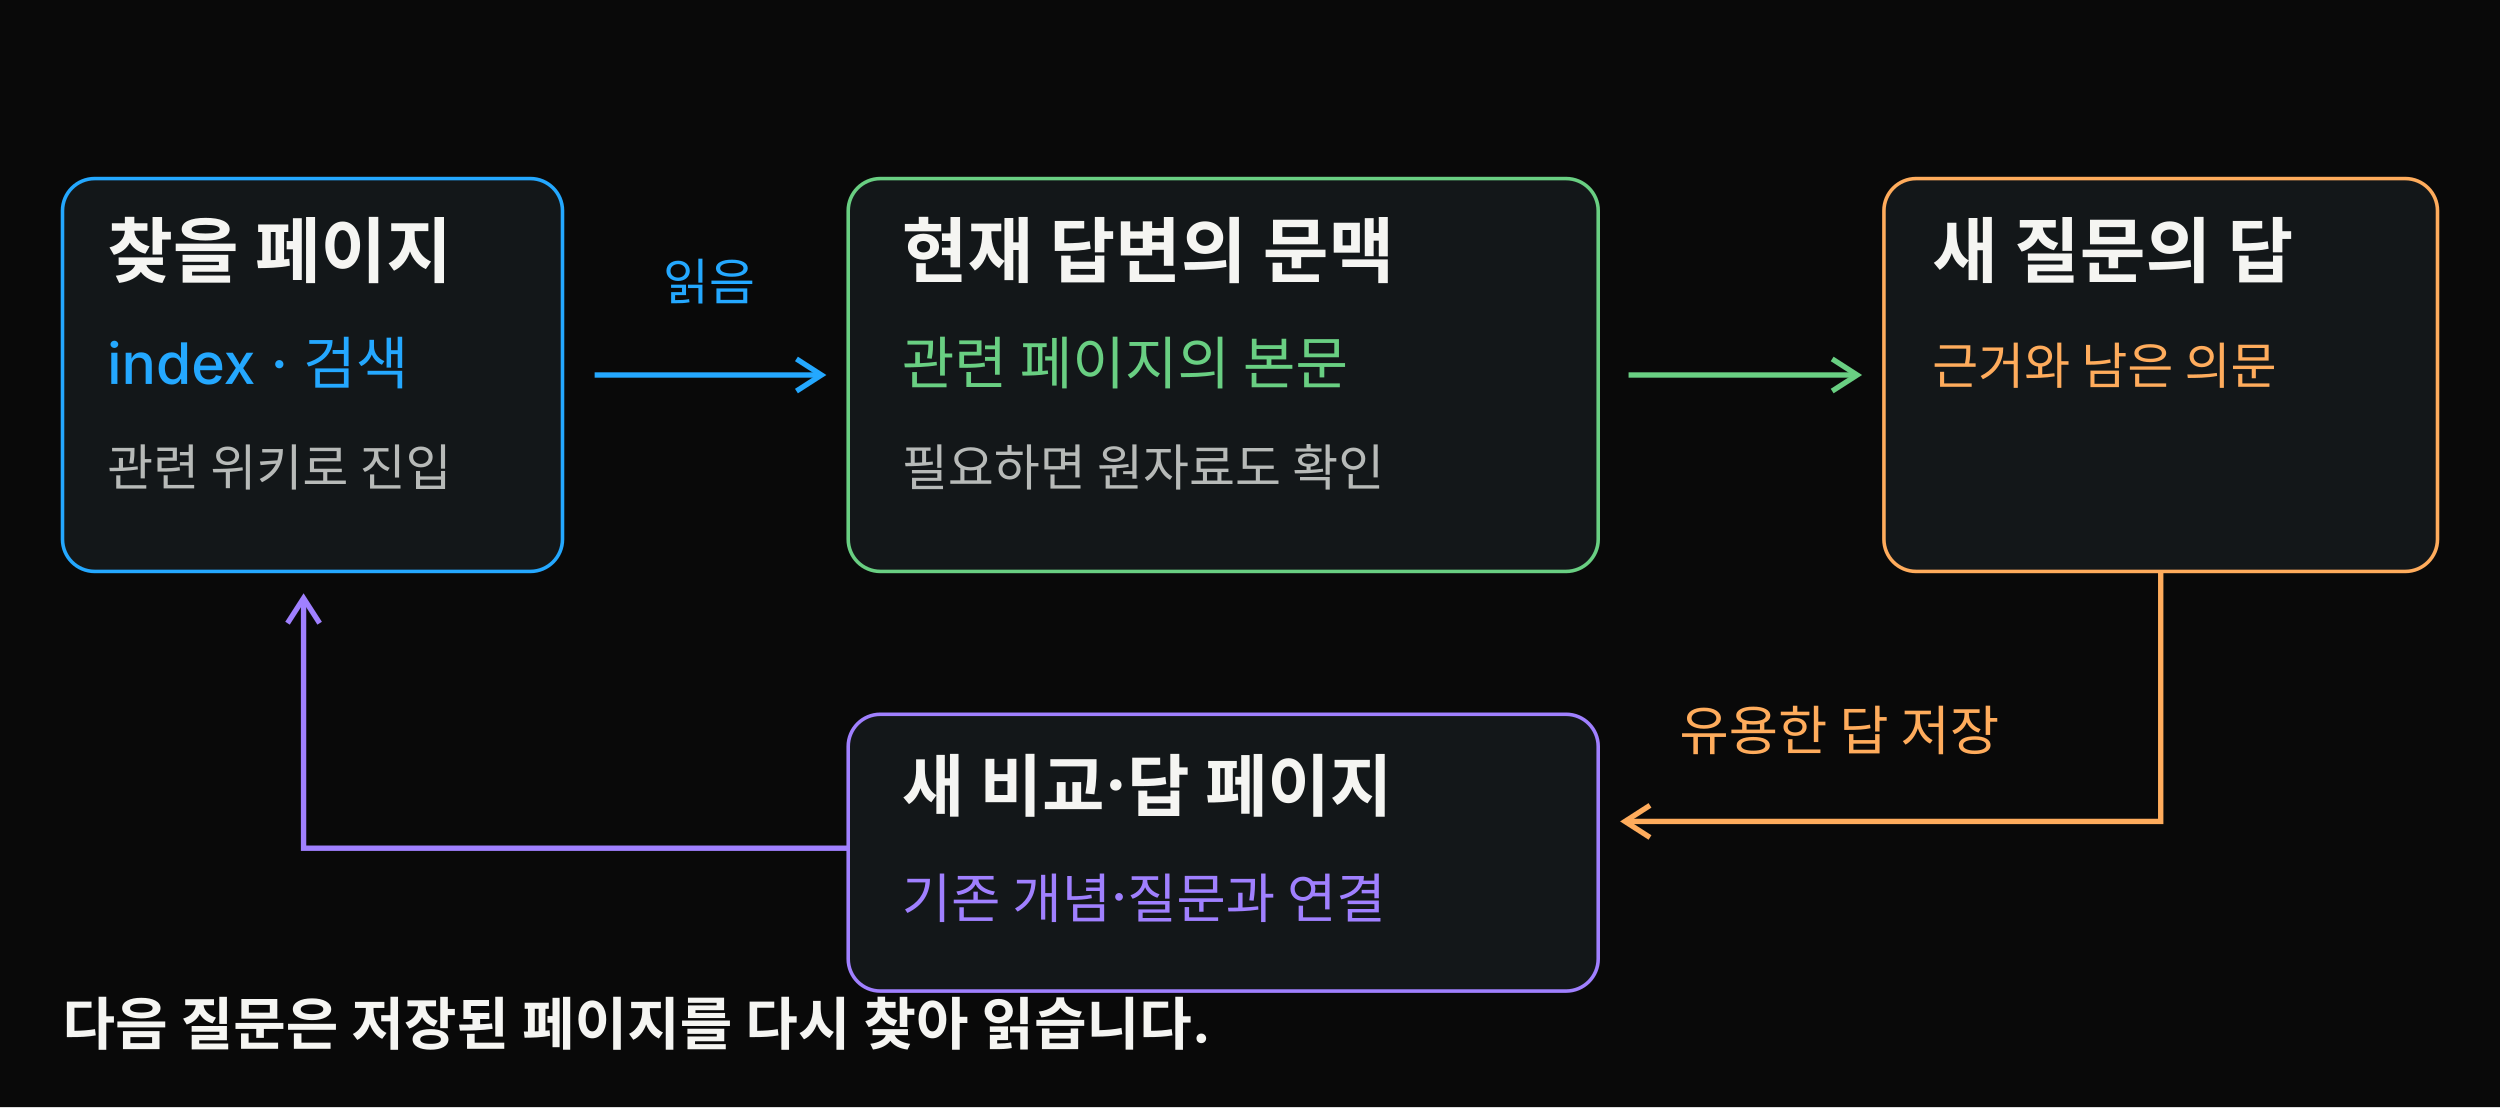
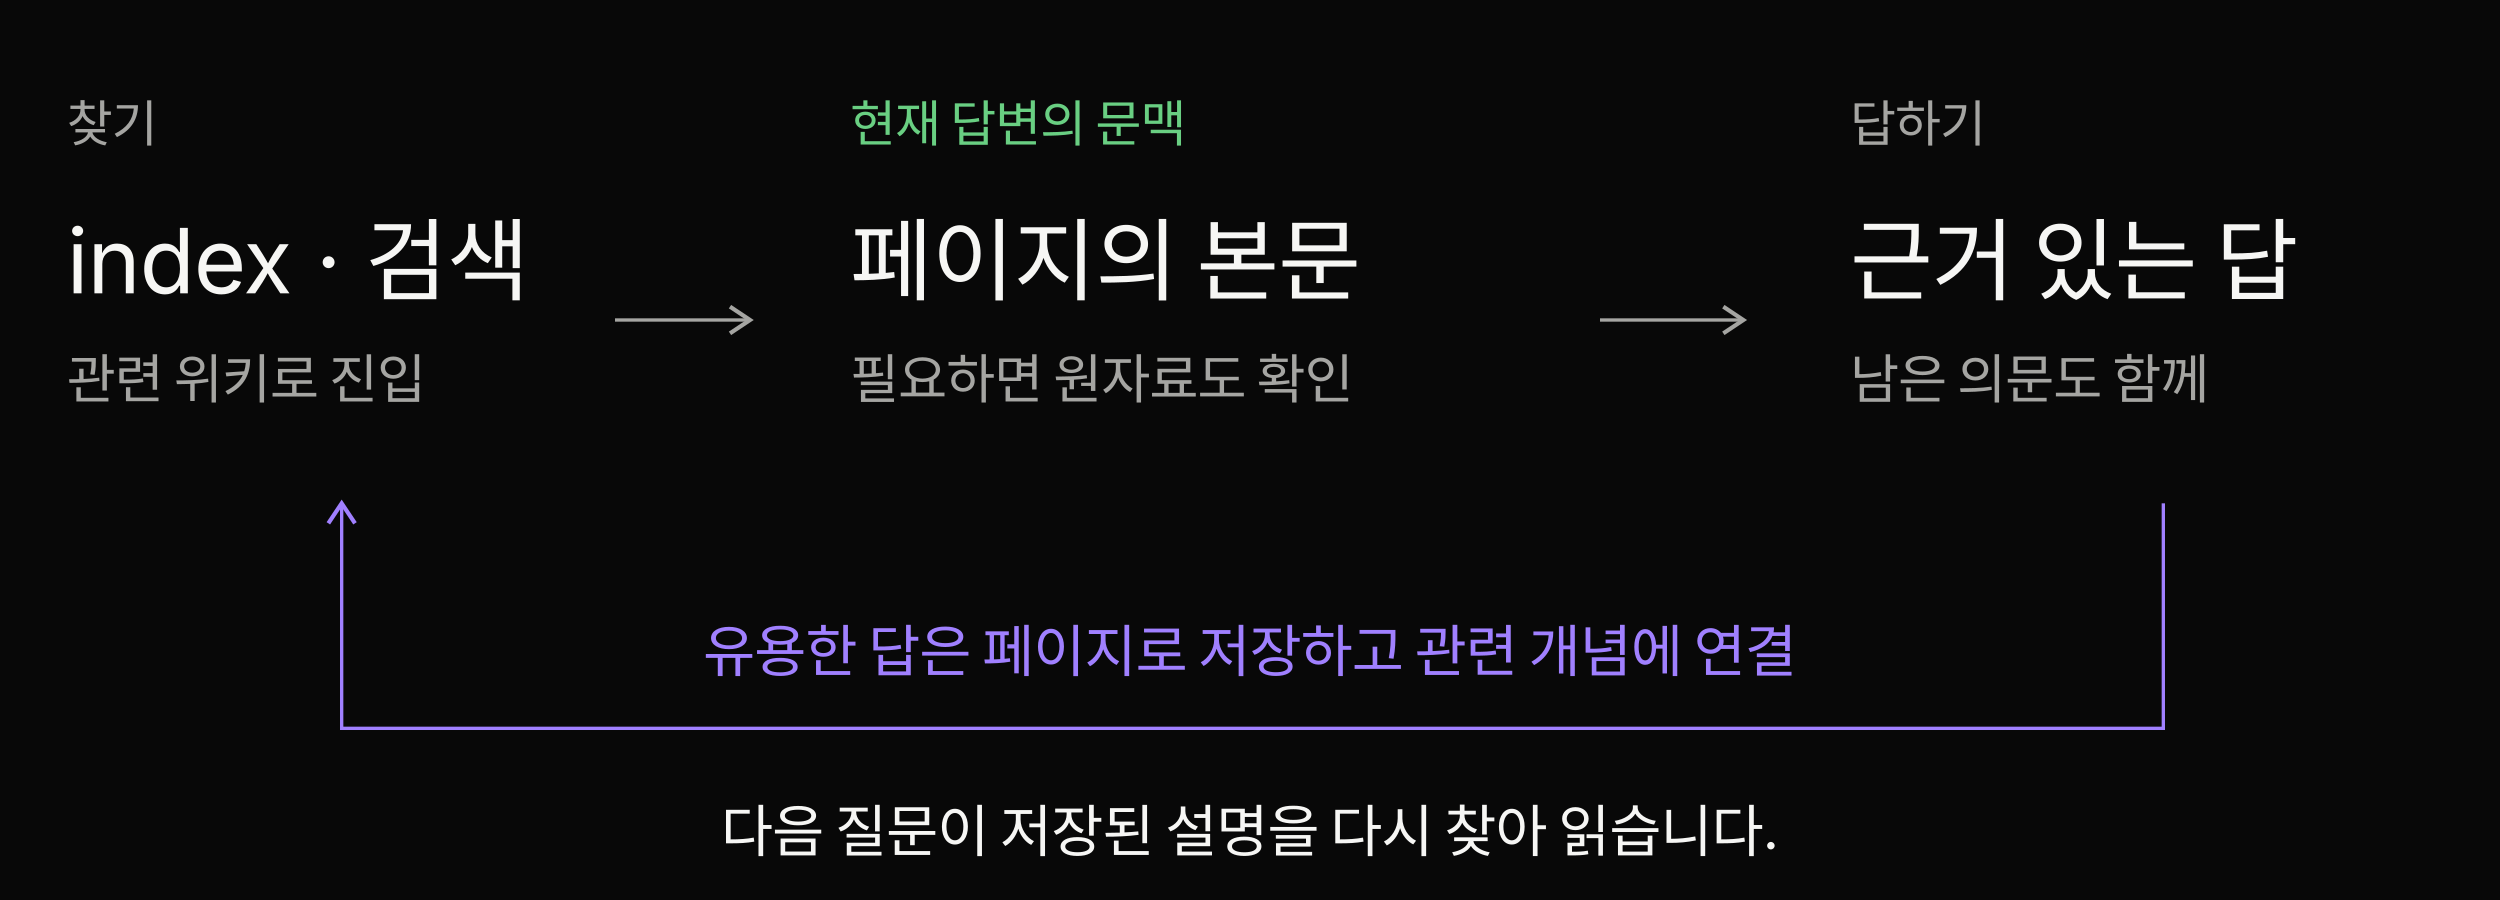
- <svg xmlns="http://www.w3.org/2000/svg" width="1400" height="620" viewBox="0 0 1400 620" role="img" aria-labelledby="title desc">
-   <rect width="1400" height="620" fill="#090909" />
-   <g font-family="Pretendard, -apple-system, BlinkMacSystemFont, Apple SD Gothic Neo, Noto Sans KR, sans-serif">
-     <rect x="35" y="100" width="280" height="220" rx="18" fill="#131719" stroke="#24a8ff" stroke-width="2" />
-     <text x="60" y="155" font-size="40" font-weight="700" fill="#f5f5f2" text-anchor="start">찾을 페이지</text>
-     <text x="60" y="215" font-size="32" font-weight="500" fill="#24a8ff" text-anchor="start">index · 검색</text>
-     <text x="60" y="272" font-size="28" font-weight="500" fill="#b7bab8" text-anchor="start">관련 위키로 진입</text>
-     <path d="M333 210L460 210" fill="none" stroke="#24a8ff" stroke-width="3" />
-     <path d="M446 201L460 210L446 219" fill="none" stroke="#24a8ff" stroke-width="3" />
-     <text x="397" y="168" font-size="28" font-weight="500" fill="#24a8ff" text-anchor="middle">읽음</text>
-     <rect x="475" y="100" width="420" height="220" rx="18" fill="#131719" stroke="#69cf82" stroke-width="2" />
-     <text x="505" y="155" font-size="40" font-weight="700" fill="#f5f5f2" text-anchor="start">현재 답변의 문맥</text>
-     <text x="505" y="215" font-size="32" font-weight="500" fill="#69cf82" text-anchor="start">관련 페이지의 본문</text>
-     <text x="505" y="272" font-size="28" font-weight="500" fill="#b7bab8" text-anchor="start">필요하면 원자료도 확인</text>
-     <path d="M912 210L1040 210" fill="none" stroke="#69cf82" stroke-width="3" />
-     <path d="M1026 201L1040 210L1026 219" fill="none" stroke="#69cf82" stroke-width="3" />
-     <rect x="1055" y="100" width="310" height="220" rx="18" fill="#131719" stroke="#ffac5c" stroke-width="2" />
-     <text x="1082" y="155" font-size="40" font-weight="700" fill="#f5f5f2" text-anchor="start">새 질문의 답</text>
-     <text x="1082" y="215" font-size="28" font-weight="500" fill="#ffac5c" text-anchor="start">근거와 남은 의문</text>
-     <path d="M1210 320V460H910" fill="none" stroke="#ffac5c" stroke-width="3" />
-     <path d="M924 451L910 460L924 469" fill="none" stroke="#ffac5c" stroke-width="3" />
-     <text x="1030" y="420" font-size="30" font-weight="500" fill="#ffac5c" text-anchor="middle">유용한 답 저장</text>
-     <rect x="475" y="400" width="420" height="155" rx="18" fill="#131719" stroke="#a080ff" stroke-width="2" />
-     <text x="505" y="454" font-size="38" font-weight="700" fill="#f5f5f2" text-anchor="start">새 비교·답 페이지</text>
-     <text x="505" y="514" font-size="30" font-weight="500" fill="#a080ff" text-anchor="start">기존 개념·질문과 연결</text>
-     <path d="M475 475H170V335" fill="none" stroke="#a080ff" stroke-width="3" />
-     <path d="M161 349L170 335L179 349" fill="none" stroke="#a080ff" stroke-width="3" />
-     <text x="35" y="585" font-size="32" font-weight="700" fill="#f5f5f2" text-anchor="start">다음 질문은 저장된 페이지를 다시 찾아 읽습니다.</text>
+ <svg xmlns="http://www.w3.org/2000/svg" width="1500" height="540" viewBox="0 0 1500 540" role="img" aria-labelledby="title desc">
+   <rect width="1500" height="540" fill="#080808" />
+   <g font-family="-apple-system, BlinkMacSystemFont, 'Apple SD Gothic Neo', 'Noto Sans KR', sans-serif" letter-spacing="-.6">
+     <text x="40" y="85" font-size="30" fill="#a5a5a2" font-weight="400" text-anchor="start">찾기</text>
+     <text x="40" y="176" font-size="54" fill="#f6f6f4" font-weight="400" text-anchor="start">index · 검색</text>
+     <text x="40" y="239" font-size="32" fill="#a5a5a2" font-weight="400" text-anchor="start">관련 위키로 진입</text>
+     <path d="M369 192L450 192" fill="none" stroke="#a5a5a2" stroke-width="2" />
+     <polyline points="438,184 450,192 438,200" fill="none" stroke="#a5a5a2" stroke-width="2.5" />
+     <text x="510" y="85" font-size="30" fill="#69cf82" font-weight="400" text-anchor="start">현재 답변의 문맥</text>
+     <text x="510" y="176" font-size="54" fill="#f6f6f4" font-weight="400" text-anchor="start">페이지의 본문</text>
+     <text x="510" y="239" font-size="32" fill="#a5a5a2" font-weight="400" text-anchor="start">필요하면 원자료도 확인</text>
+     <path d="M960 192L1046 192" fill="none" stroke="#a5a5a2" stroke-width="2" />
+     <polyline points="1034,184 1046,192 1034,200" fill="none" stroke="#a5a5a2" stroke-width="2.5" />
+     <text x="1110" y="85" font-size="30" fill="#a5a5a2" font-weight="400" text-anchor="start">답하기</text>
+     <text x="1110" y="176" font-size="54" fill="#f6f6f4" font-weight="400" text-anchor="start">근거 있는 답</text>
+     <text x="1110" y="239" font-size="32" fill="#a5a5a2" font-weight="400" text-anchor="start">남은 의문도 함께</text>
+     <path d="M1298 302V437H205V302" fill="none" stroke="#a080ff" stroke-width="2" />
+     <polyline points="197,314 205,302 213,314" fill="none" stroke="#a080ff" stroke-width="2.5" />
+     <text x="750" y="403" font-size="34" fill="#a080ff" font-weight="400" text-anchor="middle">유용한 답은 페이지로 저장하고 관련 개념에 연결</text>
+     <text x="750" y="511" font-size="34" fill="#f6f6f4" font-weight="400" text-anchor="middle">다음 질문이 저장된 설명을 다시 찾아 읽습니다.</text>
  </g>
</svg>
